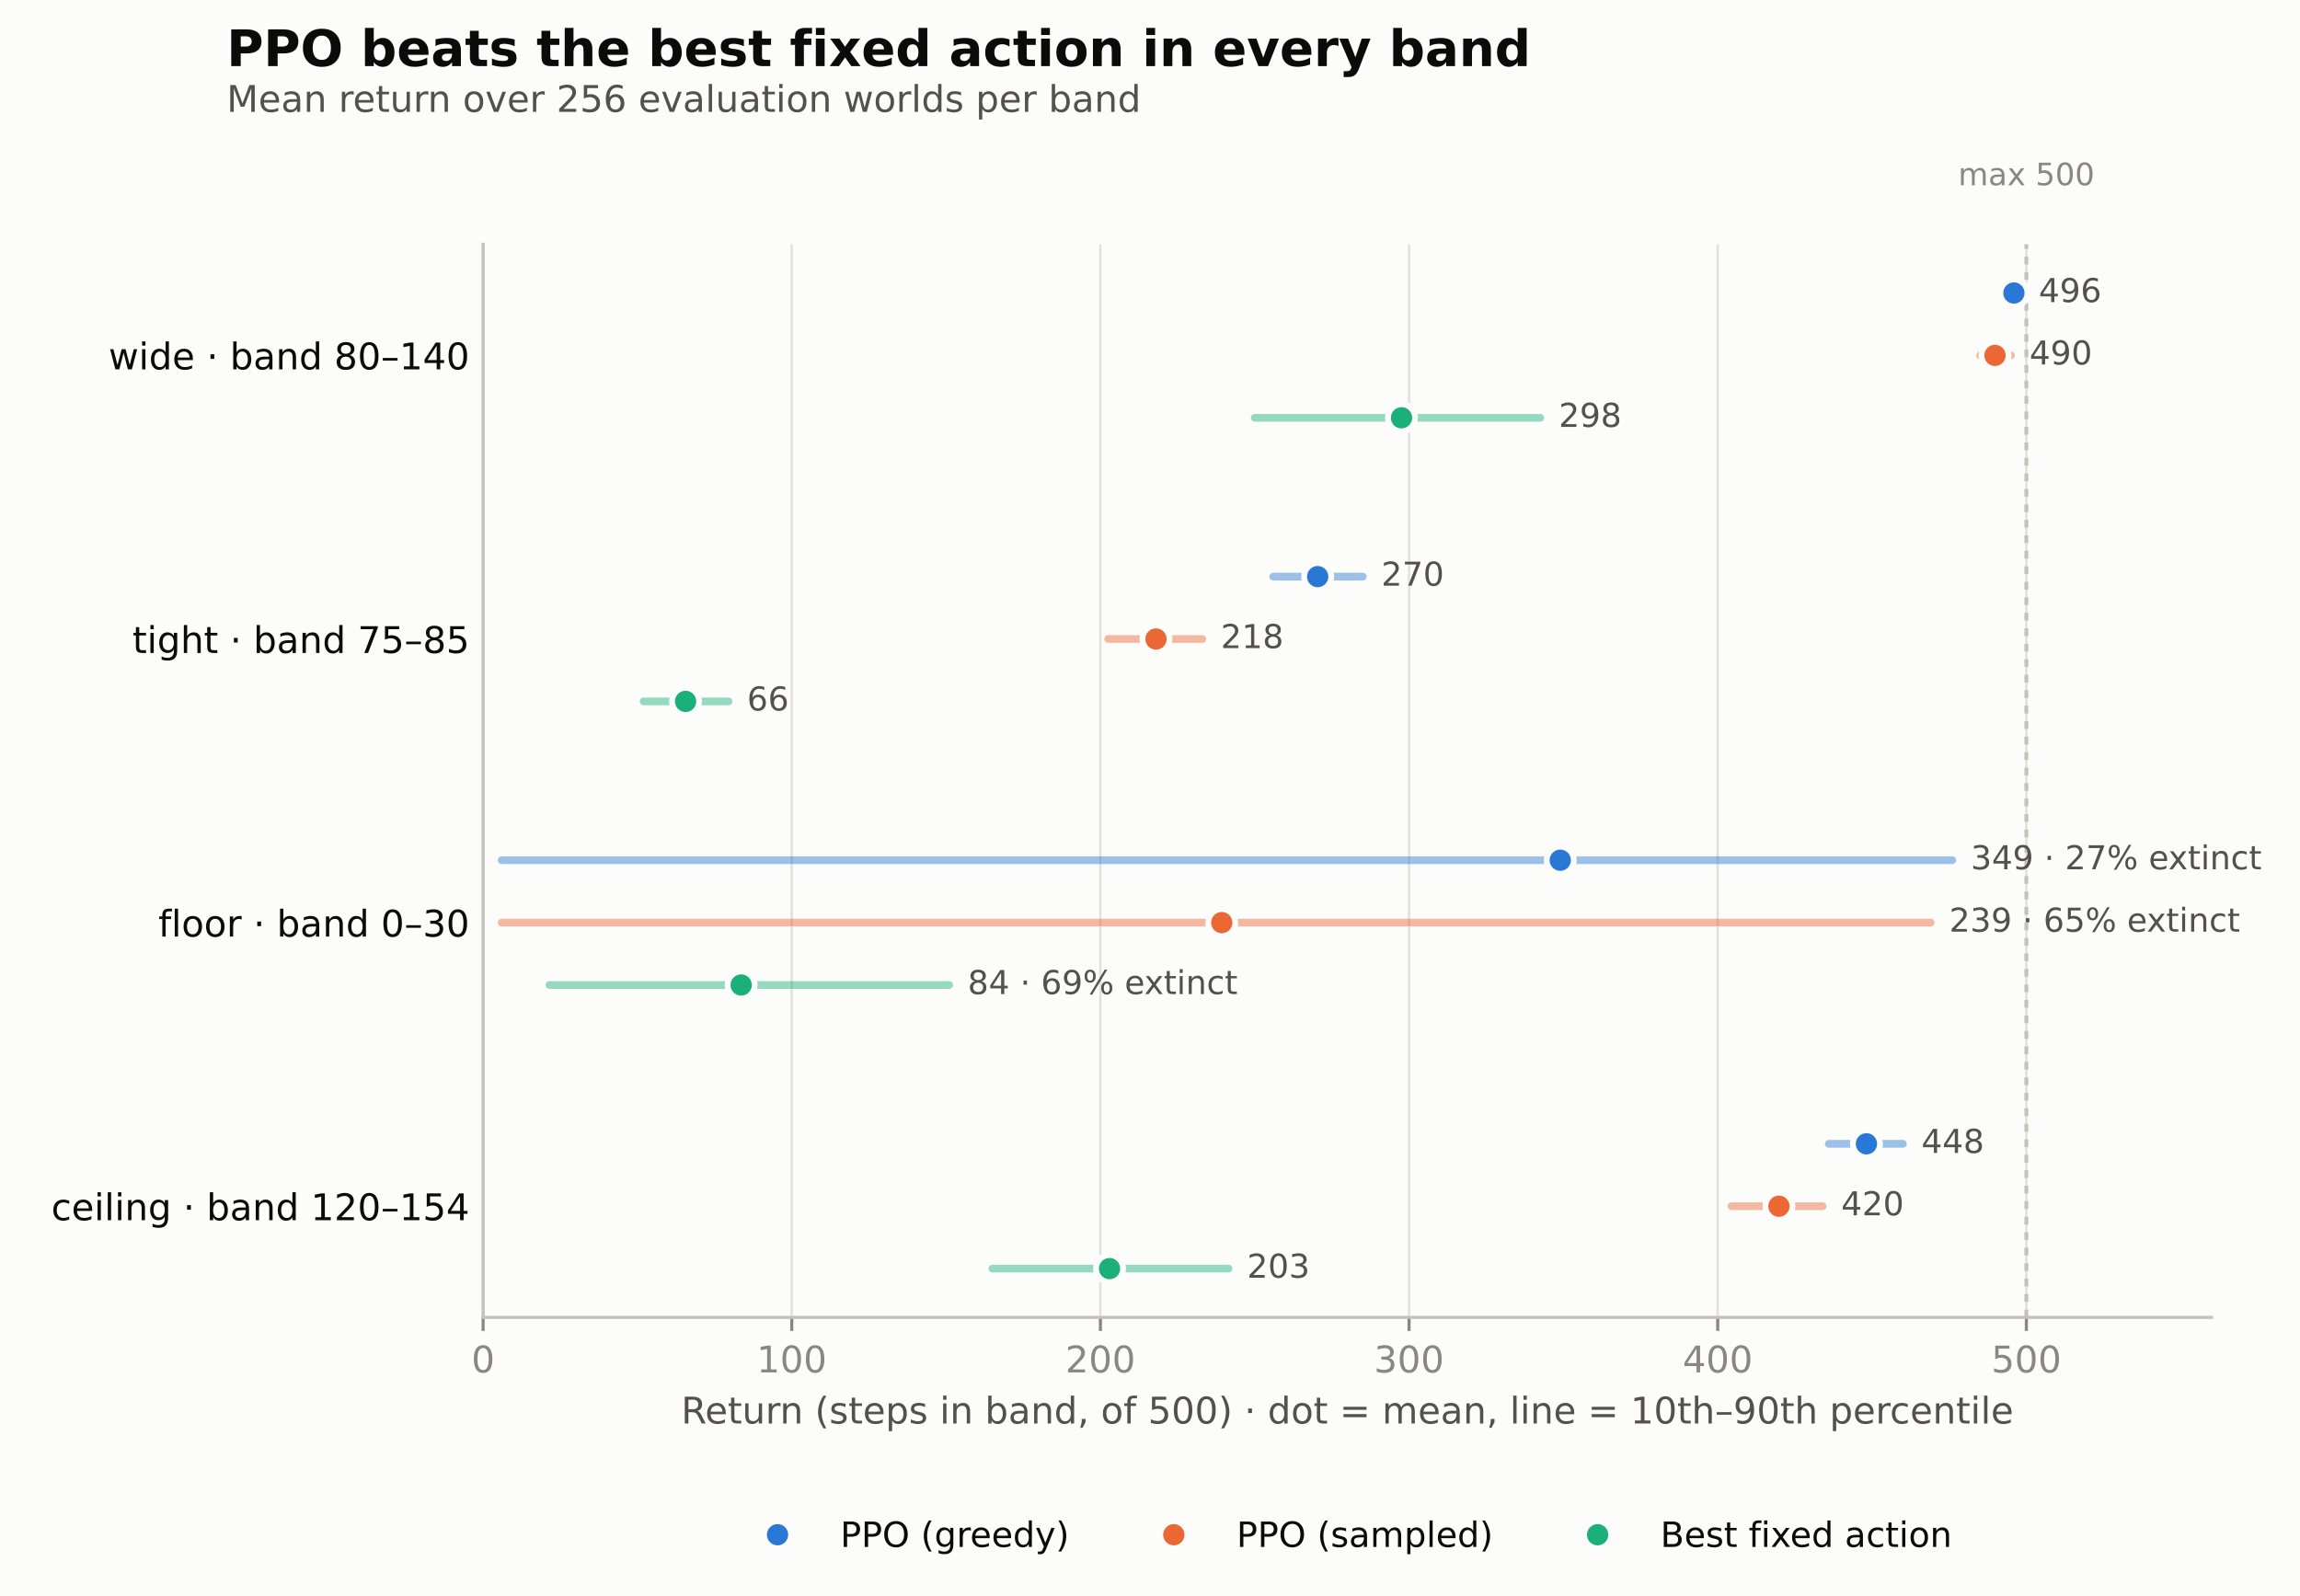
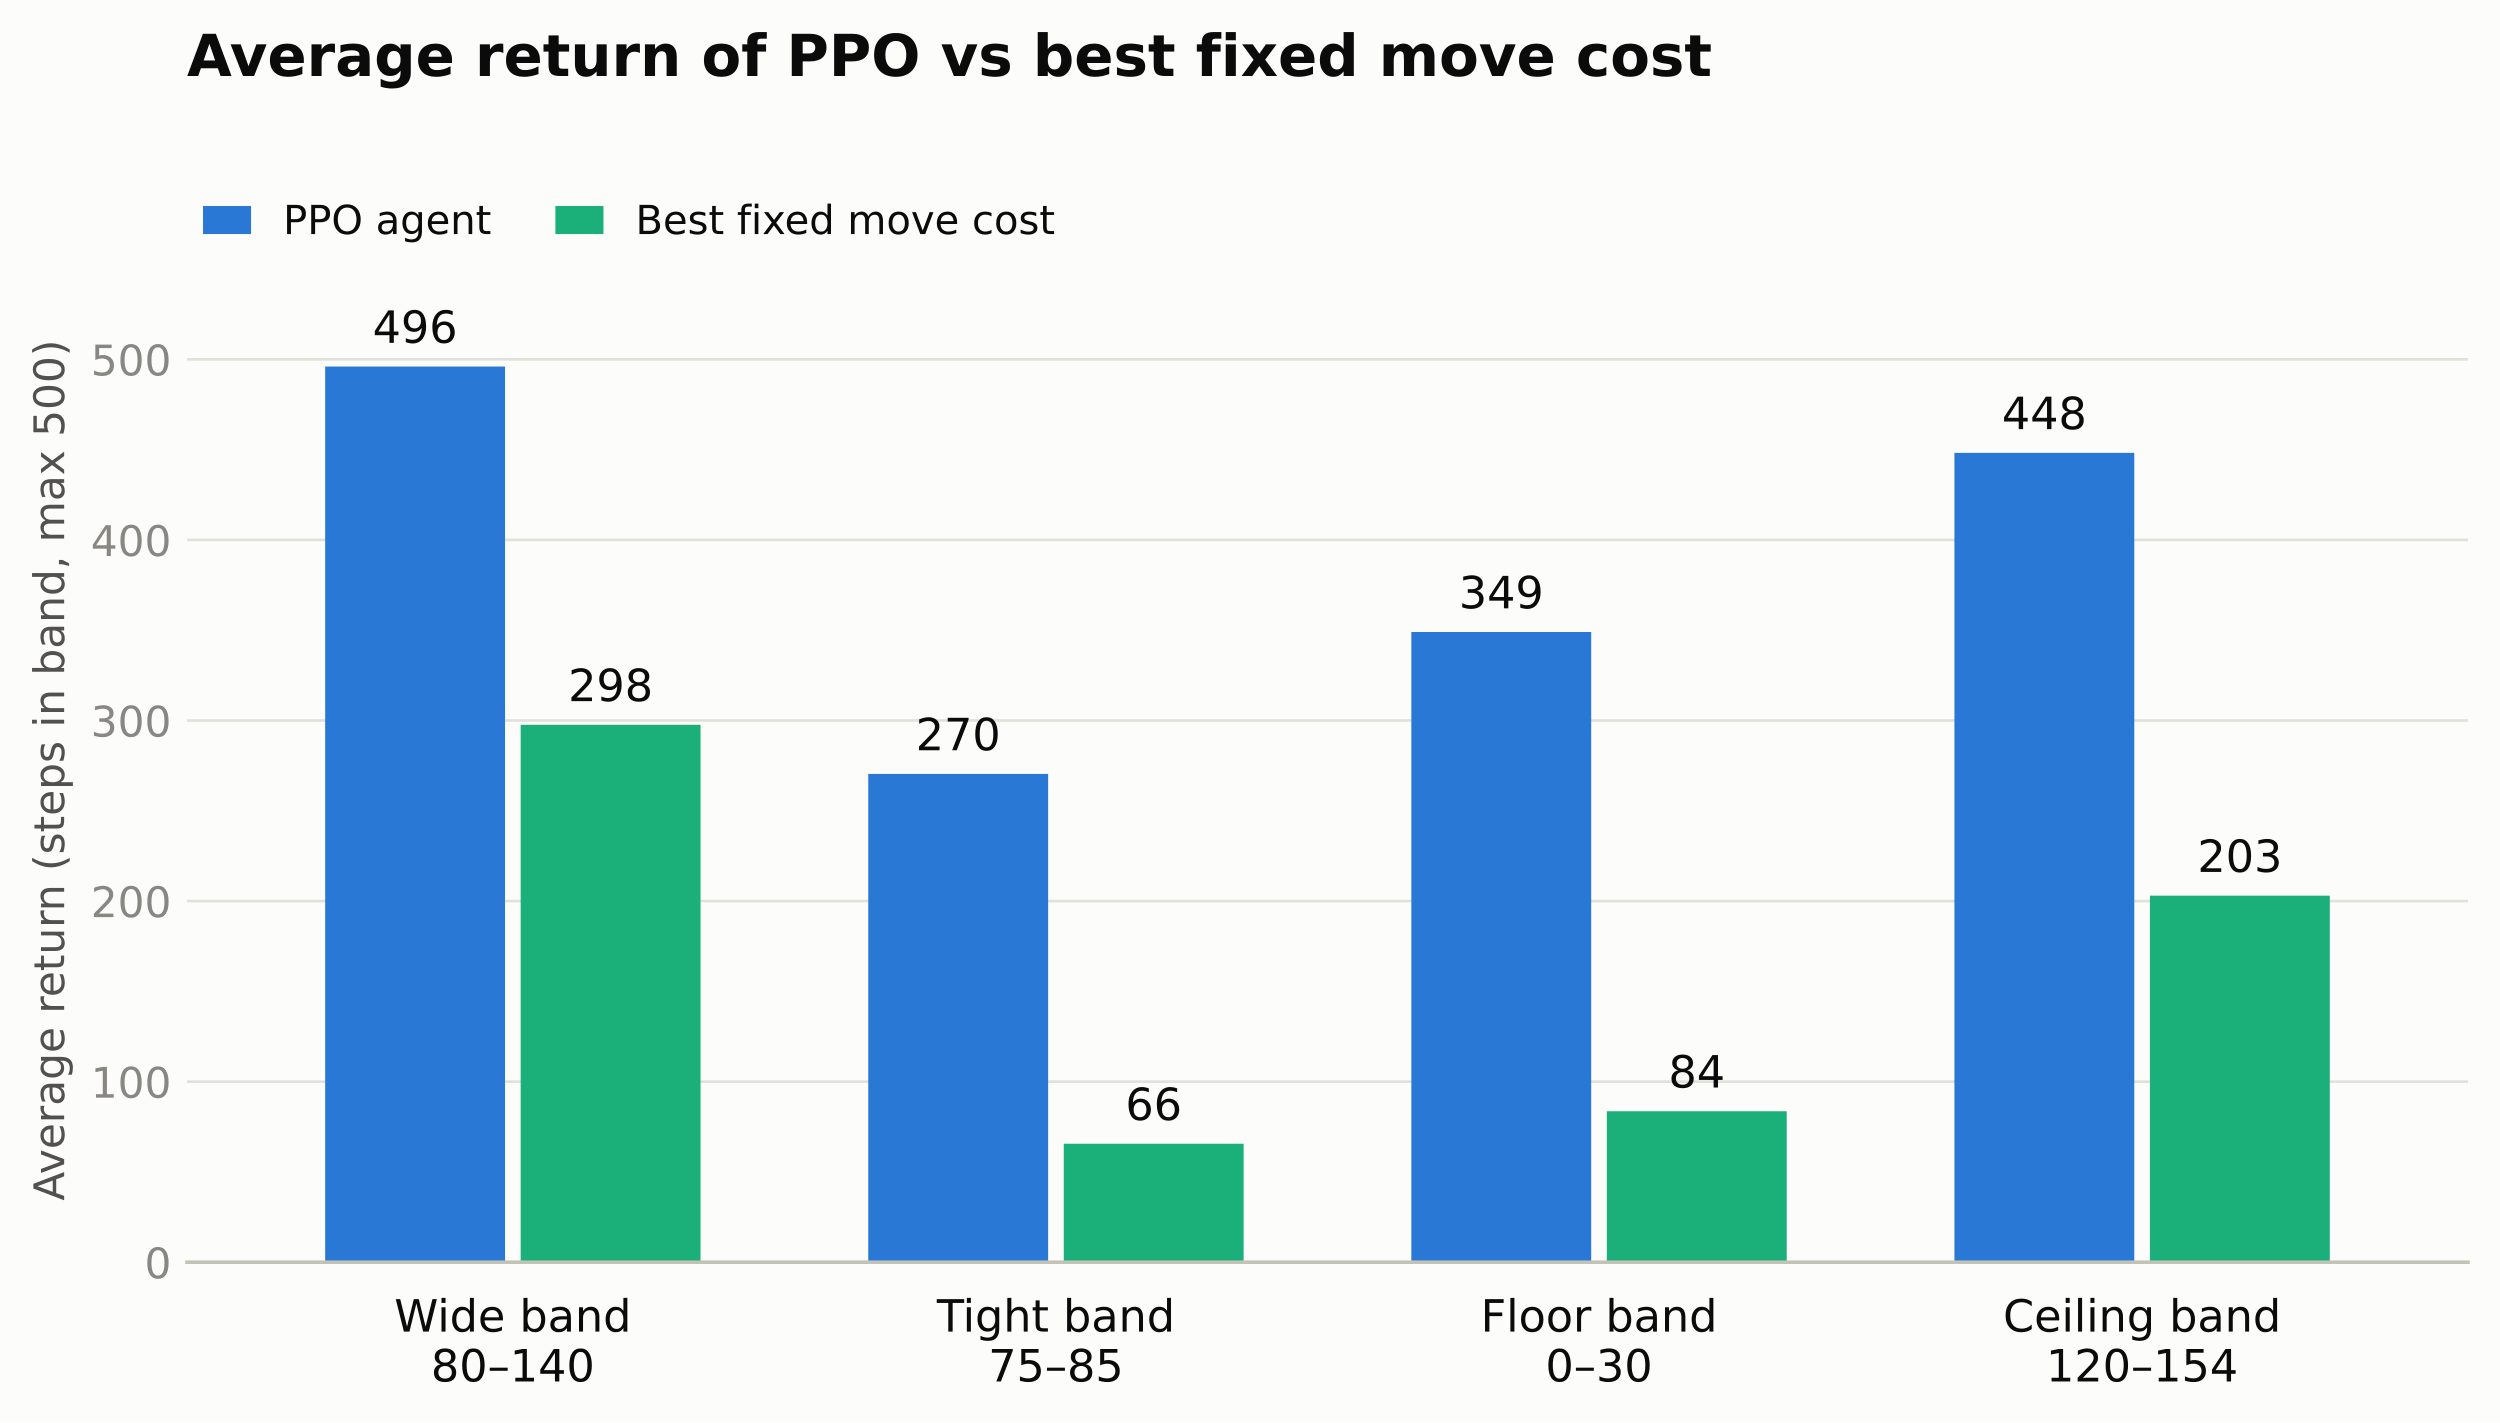
- <svg xmlns="http://www.w3.org/2000/svg" xmlns:xlink="http://www.w3.org/1999/xlink" width="594.02pt" height="412.245pt" viewBox="0 0 594.02 412.245" version="1.1">
+ <svg xmlns="http://www.w3.org/2000/svg" width="561.867pt" height="319.756pt" viewBox="0 0 561.867 319.756" version="1.1">
  <defs>
    <style type="text/css">*{stroke-linejoin: round; stroke-linecap: butt}</style>
  </defs>
  <g id="figure_1">
    <g id="patch_1">
-       <path d="M 0 412.245  L 594.02 412.245  L 594.02 0  L 0 0  z " style="fill: #fcfcfb" />
+       <path d="M 0 319.756  L 561.867 319.756  L 561.867 0  L 0 0  z " style="fill: #fcfcfb" />
    </g>
    <g id="axes_1">
      <g id="patch_2">
-         <path d="M 124.774 340.283  L 571.174 340.283  L 571.174 63.083  L 124.774 63.083  z " style="fill: #fcfcfb" />
+         <path d="M 42.027 283.68  L 554.667 283.68  L 554.667 62.496  L 42.027 62.496  z " style="fill: #fcfcfb" />
      </g>
      <g id="matplotlib.axis_1">
        <g id="xtick_1">
-           <g id="line2d_1">
-             <path d="M 124.774 340.283  L 124.774 63.083  " clip-path="url(#p91a4da0994)" style="fill: none; stroke: #e1e0d9; stroke-width: 0.6; stroke-linecap: round" />
-           </g>
-           <g id="line2d_2">
-             <defs>
-               <path id="mc6f0f644d9" d="M 0 0  L 0 3.5  " style="stroke: #898781; stroke-width: 0.8" />
-             </defs>
-             <g>
-               <use xlink:href="#mc6f0f644d9" x="124.774" y="340.283" style="fill: #898781; stroke: #898781; stroke-width: 0.8" />
-             </g>
-           </g>
+           <g id="line2d_1" />
          <g id="text_1">
-             <text style="font-size: 9.5px; font-family: 'DejaVu Sans', 'Bitstream Vera Sans', 'Computer Modern Sans Serif', 'Lucida Grande', 'Verdana', 'Geneva', 'Lucid', 'Arial', 'Helvetica', 'Avant Garde', sans-serif; text-anchor: middle; fill: #898781" x="124.774" y="354.502" transform="rotate(-0 124.7742 354.5016)">0</text>
+             <text style="font-size: 10px; font-family: 'DejaVu Sans', 'Bitstream Vera Sans', 'Computer Modern Sans Serif', 'Lucida Grande', 'Verdana', 'Geneva', 'Lucid', 'Arial', 'Helvetica', 'Avant Garde', sans-serif; fill: #0b0b0b" transform="translate(88.62022 299.2784)">Wide band</text>
+             <text style="font-size: 10px; font-family: 'DejaVu Sans', 'Bitstream Vera Sans', 'Computer Modern Sans Serif', 'Lucida Grande', 'Verdana', 'Geneva', 'Lucid', 'Arial', 'Helvetica', 'Avant Garde', sans-serif; fill: #0b0b0b" transform="translate(96.85538 310.4762)">80–140</text>
          </g>
        </g>
        <g id="xtick_2">
-           <g id="line2d_3">
-             <path d="M 204.489 340.283  L 204.489 63.083  " clip-path="url(#p91a4da0994)" style="fill: none; stroke: #e1e0d9; stroke-width: 0.6; stroke-linecap: round" />
-           </g>
-           <g id="line2d_4">
-             <g>
-               <use xlink:href="#mc6f0f644d9" x="204.489" y="340.283" style="fill: #898781; stroke: #898781; stroke-width: 0.8" />
-             </g>
-           </g>
+           <g id="line2d_2" />
          <g id="text_2">
-             <text style="font-size: 9.5px; font-family: 'DejaVu Sans', 'Bitstream Vera Sans', 'Computer Modern Sans Serif', 'Lucida Grande', 'Verdana', 'Geneva', 'Lucid', 'Arial', 'Helvetica', 'Avant Garde', sans-serif; text-anchor: middle; fill: #898781" x="204.489" y="354.502" transform="rotate(-0 204.4885 354.5016)">100</text>
+             <text style="font-size: 10px; font-family: 'DejaVu Sans', 'Bitstream Vera Sans', 'Computer Modern Sans Serif', 'Lucida Grande', 'Verdana', 'Geneva', 'Lucid', 'Arial', 'Helvetica', 'Avant Garde', sans-serif; fill: #0b0b0b" transform="translate(210.5586 299.2784)">Tight band</text>
+             <text style="font-size: 10px; font-family: 'DejaVu Sans', 'Bitstream Vera Sans', 'Computer Modern Sans Serif', 'Lucida Grande', 'Verdana', 'Geneva', 'Lucid', 'Arial', 'Helvetica', 'Avant Garde', sans-serif; fill: #0b0b0b" transform="translate(222.0938 310.4762)">75–85</text>
          </g>
        </g>
        <g id="xtick_3">
-           <g id="line2d_5">
-             <path d="M 284.203 340.283  L 284.203 63.083  " clip-path="url(#p91a4da0994)" style="fill: none; stroke: #e1e0d9; stroke-width: 0.6; stroke-linecap: round" />
-           </g>
-           <g id="line2d_6">
-             <g>
-               <use xlink:href="#mc6f0f644d9" x="284.203" y="340.283" style="fill: #898781; stroke: #898781; stroke-width: 0.8" />
-             </g>
-           </g>
+           <g id="line2d_3" />
          <g id="text_3">
-             <text style="font-size: 9.5px; font-family: 'DejaVu Sans', 'Bitstream Vera Sans', 'Computer Modern Sans Serif', 'Lucida Grande', 'Verdana', 'Geneva', 'Lucid', 'Arial', 'Helvetica', 'Avant Garde', sans-serif; text-anchor: middle; fill: #898781" x="284.203" y="354.502" transform="rotate(-0 284.2028 354.5016)">200</text>
+             <text style="font-size: 10px; font-family: 'DejaVu Sans', 'Bitstream Vera Sans', 'Computer Modern Sans Serif', 'Lucida Grande', 'Verdana', 'Geneva', 'Lucid', 'Arial', 'Helvetica', 'Avant Garde', sans-serif; fill: #0b0b0b" transform="translate(332.7665 299.2784)">Floor band</text>
+             <text style="font-size: 10px; font-family: 'DejaVu Sans', 'Bitstream Vera Sans', 'Computer Modern Sans Serif', 'Lucida Grande', 'Verdana', 'Geneva', 'Lucid', 'Arial', 'Helvetica', 'Avant Garde', sans-serif; fill: #0b0b0b" transform="translate(347.3322 310.4762)">0–30</text>
          </g>
        </g>
        <g id="xtick_4">
-           <g id="line2d_7">
-             <path d="M 363.917 340.283  L 363.917 63.083  " clip-path="url(#p91a4da0994)" style="fill: none; stroke: #e1e0d9; stroke-width: 0.6; stroke-linecap: round" />
+           <g id="line2d_4" />
+           <g id="text_4">
+             <text style="font-size: 10px; font-family: 'DejaVu Sans', 'Bitstream Vera Sans', 'Computer Modern Sans Serif', 'Lucida Grande', 'Verdana', 'Geneva', 'Lucid', 'Arial', 'Helvetica', 'Avant Garde', sans-serif; fill: #0b0b0b" transform="translate(450.1846 299.2784)">Ceiling band</text>
+             <text style="font-size: 10px; font-family: 'DejaVu Sans', 'Bitstream Vera Sans', 'Computer Modern Sans Serif', 'Lucida Grande', 'Verdana', 'Geneva', 'Lucid', 'Arial', 'Helvetica', 'Avant Garde', sans-serif; fill: #0b0b0b" transform="translate(459.8456 310.4762)">120–154</text>
          </g>
-           <g id="line2d_8">
-             <g>
-               <use xlink:href="#mc6f0f644d9" x="363.917" y="340.283" style="fill: #898781; stroke: #898781; stroke-width: 0.8" />
-             </g>
-           </g>
-           <g id="text_4">
-             <text style="font-size: 9.5px; font-family: 'DejaVu Sans', 'Bitstream Vera Sans', 'Computer Modern Sans Serif', 'Lucida Grande', 'Verdana', 'Geneva', 'Lucid', 'Arial', 'Helvetica', 'Avant Garde', sans-serif; text-anchor: middle; fill: #898781" x="363.917" y="354.502" transform="rotate(-0 363.9171 354.5016)">300</text>
-           </g>
-         </g>
-         <g id="xtick_5">
-           <g id="line2d_9">
-             <path d="M 443.631 340.283  L 443.631 63.083  " clip-path="url(#p91a4da0994)" style="fill: none; stroke: #e1e0d9; stroke-width: 0.6; stroke-linecap: round" />
-           </g>
-           <g id="line2d_10">
-             <g>
-               <use xlink:href="#mc6f0f644d9" x="443.631" y="340.283" style="fill: #898781; stroke: #898781; stroke-width: 0.8" />
-             </g>
-           </g>
-           <g id="text_5">
-             <text style="font-size: 9.5px; font-family: 'DejaVu Sans', 'Bitstream Vera Sans', 'Computer Modern Sans Serif', 'Lucida Grande', 'Verdana', 'Geneva', 'Lucid', 'Arial', 'Helvetica', 'Avant Garde', sans-serif; text-anchor: middle; fill: #898781" x="443.631" y="354.502" transform="rotate(-0 443.6314 354.5016)">400</text>
-           </g>
-         </g>
-         <g id="xtick_6">
-           <g id="line2d_11">
-             <path d="M 523.346 340.283  L 523.346 63.083  " clip-path="url(#p91a4da0994)" style="fill: none; stroke: #e1e0d9; stroke-width: 0.6; stroke-linecap: round" />
-           </g>
-           <g id="line2d_12">
-             <g>
-               <use xlink:href="#mc6f0f644d9" x="523.346" y="340.283" style="fill: #898781; stroke: #898781; stroke-width: 0.8" />
-             </g>
-           </g>
-           <g id="text_6">
-             <text style="font-size: 9.5px; font-family: 'DejaVu Sans', 'Bitstream Vera Sans', 'Computer Modern Sans Serif', 'Lucida Grande', 'Verdana', 'Geneva', 'Lucid', 'Arial', 'Helvetica', 'Avant Garde', sans-serif; text-anchor: middle; fill: #898781" x="523.346" y="354.502" transform="rotate(-0 523.3456 354.5016)">500</text>
-           </g>
-         </g>
-         <g id="text_7">
-           <text style="font-size: 9.5px; font-family: 'DejaVu Sans', 'Bitstream Vera Sans', 'Computer Modern Sans Serif', 'Lucida Grande', 'Verdana', 'Geneva', 'Lucid', 'Arial', 'Helvetica', 'Avant Garde', sans-serif; text-anchor: middle; fill: #52514e" x="347.974" y="367.696" transform="rotate(-0 347.9742 367.6959)">Return (steps in band, of 500)  ·  dot = mean, line = 10th–90th percentile</text>
        </g>
      </g>
      <g id="matplotlib.axis_2">
        <g id="ytick_1">
-           <g id="line2d_13" />
-           <g id="text_8">
-             <text style="font-size: 9.5px; font-family: 'DejaVu Sans', 'Bitstream Vera Sans', 'Computer Modern Sans Serif', 'Lucida Grande', 'Verdana', 'Geneva', 'Lucid', 'Arial', 'Helvetica', 'Avant Garde', sans-serif; text-anchor: end; fill: #0b0b0b" x="121.274" y="95.409" transform="rotate(-0 121.2742 95.40866)">wide  ·  band 80–140</text>
+           <g id="line2d_5">
+             <path d="M 42.027 283.68  L 554.667 283.68  " clip-path="url(#p0700ed128c)" style="fill: none; stroke: #e1e0d9; stroke-width: 0.6; stroke-linecap: round" />
+           </g>
+           <g id="line2d_6" />
+           <g id="text_5">
+             <text style="font-size: 9.5px; font-family: 'DejaVu Sans', 'Bitstream Vera Sans', 'Computer Modern Sans Serif', 'Lucida Grande', 'Verdana', 'Geneva', 'Lucid', 'Arial', 'Helvetica', 'Avant Garde', sans-serif; text-anchor: end; fill: #898781" x="38.527" y="287.289" transform="rotate(-0 38.52734 287.2893)">0</text>
          </g>
        </g>
        <g id="ytick_2">
-           <g id="line2d_14" />
-           <g id="text_9">
-             <text style="font-size: 9.5px; font-family: 'DejaVu Sans', 'Bitstream Vera Sans', 'Computer Modern Sans Serif', 'Lucida Grande', 'Verdana', 'Geneva', 'Lucid', 'Arial', 'Helvetica', 'Avant Garde', sans-serif; text-anchor: end; fill: #0b0b0b" x="121.274" y="168.664" transform="rotate(-0 121.2742 168.6645)">tight  ·  band 75–85</text>
+           <g id="line2d_7">
+             <path d="M 42.027 243.096  L 554.667 243.096  " clip-path="url(#p0700ed128c)" style="fill: none; stroke: #e1e0d9; stroke-width: 0.6; stroke-linecap: round" />
+           </g>
+           <g id="line2d_8" />
+           <g id="text_6">
+             <text style="font-size: 9.5px; font-family: 'DejaVu Sans', 'Bitstream Vera Sans', 'Computer Modern Sans Serif', 'Lucida Grande', 'Verdana', 'Geneva', 'Lucid', 'Arial', 'Helvetica', 'Avant Garde', sans-serif; text-anchor: end; fill: #898781" x="38.527" y="246.705" transform="rotate(-0 38.52734 246.705)">100</text>
          </g>
        </g>
        <g id="ytick_3">
-           <g id="line2d_15" />
-           <g id="text_10">
-             <text style="font-size: 9.5px; font-family: 'DejaVu Sans', 'Bitstream Vera Sans', 'Computer Modern Sans Serif', 'Lucida Grande', 'Verdana', 'Geneva', 'Lucid', 'Arial', 'Helvetica', 'Avant Garde', sans-serif; text-anchor: end; fill: #0b0b0b" x="121.274" y="241.92" transform="rotate(-0 121.2742 241.9203)">floor  ·  band 0–30</text>
+           <g id="line2d_9">
+             <path d="M 42.027 202.512  L 554.667 202.512  " clip-path="url(#p0700ed128c)" style="fill: none; stroke: #e1e0d9; stroke-width: 0.6; stroke-linecap: round" />
+           </g>
+           <g id="line2d_10" />
+           <g id="text_7">
+             <text style="font-size: 9.5px; font-family: 'DejaVu Sans', 'Bitstream Vera Sans', 'Computer Modern Sans Serif', 'Lucida Grande', 'Verdana', 'Geneva', 'Lucid', 'Arial', 'Helvetica', 'Avant Garde', sans-serif; text-anchor: end; fill: #898781" x="38.527" y="206.121" transform="rotate(-0 38.52734 206.1208)">200</text>
          </g>
        </g>
        <g id="ytick_4">
-           <g id="line2d_16" />
-           <g id="text_11">
-             <text style="font-size: 9.5px; font-family: 'DejaVu Sans', 'Bitstream Vera Sans', 'Computer Modern Sans Serif', 'Lucida Grande', 'Verdana', 'Geneva', 'Lucid', 'Arial', 'Helvetica', 'Avant Garde', sans-serif; text-anchor: end; fill: #0b0b0b" x="121.274" y="315.176" transform="rotate(-0 121.2742 315.1761)">ceiling  ·  band 120–154</text>
+           <g id="line2d_11">
+             <path d="M 42.027 161.927  L 554.667 161.927  " clip-path="url(#p0700ed128c)" style="fill: none; stroke: #e1e0d9; stroke-width: 0.6; stroke-linecap: round" />
+           </g>
+           <g id="line2d_12" />
+           <g id="text_8">
+             <text style="font-size: 9.5px; font-family: 'DejaVu Sans', 'Bitstream Vera Sans', 'Computer Modern Sans Serif', 'Lucida Grande', 'Verdana', 'Geneva', 'Lucid', 'Arial', 'Helvetica', 'Avant Garde', sans-serif; text-anchor: end; fill: #898781" x="38.527" y="165.537" transform="rotate(-0 38.52734 165.5366)">300</text>
          </g>
        </g>
-       </g>
-       <g id="line2d_17">
-         <path d="M 518.563 75.683  L 521.751 75.683  " clip-path="url(#p91a4da0994)" style="fill: none; stroke: #2a78d6; stroke-opacity: 0.45; stroke-width: 2; stroke-linecap: round" />
-       </g>
-       <g id="line2d_18">
-         <path d="M 511.389 91.799  L 519.36 91.799  " clip-path="url(#p91a4da0994)" style="fill: none; stroke: #eb6834; stroke-opacity: 0.45; stroke-width: 2; stroke-linecap: round" />
-       </g>
-       <g id="line2d_19">
-         <path d="M 324.06 107.916  L 397.796 107.916  " clip-path="url(#p91a4da0994)" style="fill: none; stroke: #1baf7a; stroke-opacity: 0.45; stroke-width: 2; stroke-linecap: round" />
-       </g>
-       <g id="line2d_20">
-         <path d="M 328.843 148.939  L 351.96 148.939  " clip-path="url(#p91a4da0994)" style="fill: none; stroke: #2a78d6; stroke-opacity: 0.45; stroke-width: 2; stroke-linecap: round" />
-       </g>
-       <g id="line2d_21">
-         <path d="M 286.196 165.055  L 310.509 165.055  " clip-path="url(#p91a4da0994)" style="fill: none; stroke: #eb6834; stroke-opacity: 0.45; stroke-width: 2; stroke-linecap: round" />
-       </g>
-       <g id="line2d_22">
-         <path d="M 166.226 181.171  L 188.147 181.171  " clip-path="url(#p91a4da0994)" style="fill: none; stroke: #1baf7a; stroke-opacity: 0.45; stroke-width: 2; stroke-linecap: round" />
-       </g>
-       <g id="line2d_23">
-         <path d="M 129.557 222.195  L 504.214 222.195  " clip-path="url(#p91a4da0994)" style="fill: none; stroke: #2a78d6; stroke-opacity: 0.45; stroke-width: 2; stroke-linecap: round" />
-       </g>
-       <g id="line2d_24">
-         <path d="M 129.557 238.311  L 498.634 238.311  " clip-path="url(#p91a4da0994)" style="fill: none; stroke: #eb6834; stroke-opacity: 0.45; stroke-width: 2; stroke-linecap: round" />
-       </g>
-       <g id="line2d_25">
-         <path d="M 141.913 254.427  L 245.143 254.427  " clip-path="url(#p91a4da0994)" style="fill: none; stroke: #1baf7a; stroke-opacity: 0.45; stroke-width: 2; stroke-linecap: round" />
-       </g>
-       <g id="line2d_26">
-         <path d="M 472.329 295.451  L 491.46 295.451  " clip-path="url(#p91a4da0994)" style="fill: none; stroke: #2a78d6; stroke-opacity: 0.45; stroke-width: 2; stroke-linecap: round" />
-       </g>
-       <g id="line2d_27">
-         <path d="M 447.219 311.567  L 470.734 311.567  " clip-path="url(#p91a4da0994)" style="fill: none; stroke: #eb6834; stroke-opacity: 0.45; stroke-width: 2; stroke-linecap: round" />
-       </g>
-       <g id="line2d_28">
-         <path d="M 256.303 327.683  L 317.284 327.683  " clip-path="url(#p91a4da0994)" style="fill: none; stroke: #1baf7a; stroke-opacity: 0.45; stroke-width: 2; stroke-linecap: round" />
-       </g>
-       <g id="line2d_29">
-         <path d="M 523.346 340.283  L 523.346 63.083  " clip-path="url(#p91a4da0994)" style="fill: none; stroke-dasharray: 2,2; stroke-dashoffset: 0; stroke: #c3c2b7" />
+         <g id="ytick_5">
+           <g id="line2d_13">
+             <path d="M 42.027 121.343  L 554.667 121.343  " clip-path="url(#p0700ed128c)" style="fill: none; stroke: #e1e0d9; stroke-width: 0.6; stroke-linecap: round" />
+           </g>
+           <g id="line2d_14" />
+           <g id="text_9">
+             <text style="font-size: 9.5px; font-family: 'DejaVu Sans', 'Bitstream Vera Sans', 'Computer Modern Sans Serif', 'Lucida Grande', 'Verdana', 'Geneva', 'Lucid', 'Arial', 'Helvetica', 'Avant Garde', sans-serif; text-anchor: end; fill: #898781" x="38.527" y="124.952" transform="rotate(-0 38.52734 124.9524)">400</text>
+           </g>
+         </g>
+         <g id="ytick_6">
+           <g id="line2d_15">
+             <path d="M 42.027 80.759  L 554.667 80.759  " clip-path="url(#p0700ed128c)" style="fill: none; stroke: #e1e0d9; stroke-width: 0.6; stroke-linecap: round" />
+           </g>
+           <g id="line2d_16" />
+           <g id="text_10">
+             <text style="font-size: 9.5px; font-family: 'DejaVu Sans', 'Bitstream Vera Sans', 'Computer Modern Sans Serif', 'Lucida Grande', 'Verdana', 'Geneva', 'Lucid', 'Arial', 'Helvetica', 'Avant Garde', sans-serif; text-anchor: end; fill: #898781" x="38.527" y="84.368" transform="rotate(-0 38.52734 84.36816)">500</text>
+           </g>
+         </g>
+         <g id="text_11">
+           <text style="font-size: 9.5px; font-family: 'DejaVu Sans', 'Bitstream Vera Sans', 'Computer Modern Sans Serif', 'Lucida Grande', 'Verdana', 'Geneva', 'Lucid', 'Arial', 'Helvetica', 'Avant Garde', sans-serif; text-anchor: middle; fill: #52514e" x="14.419" y="173.088" transform="rotate(-90 14.41852 173.088)">Average return (steps in band, max 500)</text>
+         </g>
      </g>
      <g id="patch_3">
-         <path d="M 124.774 340.283  L 124.774 63.083  " style="fill: none; stroke: #c3c2b7; stroke-width: 0.8; stroke-linejoin: miter; stroke-linecap: square" />
+         <path d="M 73.079 283.68  L 113.504 283.68  L 113.504 82.382  L 73.079 82.382  z " clip-path="url(#p0700ed128c)" style="fill: #2a78d6" />
      </g>
      <g id="patch_4">
-         <path d="M 124.774 340.283  L 571.174 340.283  " style="fill: none; stroke: #c3c2b7; stroke-width: 0.8; stroke-linejoin: miter; stroke-linecap: square" />
+         <path d="M 195.136 283.68  L 235.561 283.68  L 235.561 173.94  L 195.136 173.94  z " clip-path="url(#p0700ed128c)" style="fill: #2a78d6" />
      </g>
-       <g id="line2d_30">
-         <defs>
-           <path id="m085c53e949" d="M 0 3.5  C 0.928 3.5 1.819 3.131 2.475 2.475  C 3.131 1.819 3.5 0.928 3.5 0  C 3.5 -0.928 3.131 -1.819 2.475 -2.475  C 1.819 -3.131 0.928 -3.5 0 -3.5  C -0.928 -3.5 -1.819 -3.131 -2.475 -2.475  C -3.131 -1.819 -3.5 -0.928 -3.5 0  C -3.5 0.928 -3.131 1.819 -2.475 2.475  C -1.819 3.131 -0.928 3.5 0 3.5  z " style="stroke: #fcfcfb; stroke-width: 1.5" />
-         </defs>
-         <g clip-path="url(#p91a4da0994)">
-           <use xlink:href="#m085c53e949" x="520.129" y="75.683" style="fill: #2a78d6; stroke: #fcfcfb; stroke-width: 1.5" />
-         </g>
+       <g id="patch_5">
+         <path d="M 317.193 283.68  L 357.618 283.68  L 357.618 142.041  L 317.193 142.041  z " clip-path="url(#p0700ed128c)" style="fill: #2a78d6" />
+       </g>
+       <g id="patch_6">
+         <path d="M 439.25 283.68  L 479.675 283.68  L 479.675 101.782  L 439.25 101.782  z " clip-path="url(#p0700ed128c)" style="fill: #2a78d6" />
+       </g>
+       <g id="patch_7">
+         <path d="M 117.019 283.68  L 157.445 283.68  L 157.445 162.901  L 117.019 162.901  z " clip-path="url(#p0700ed128c)" style="fill: #1baf7a" />
+       </g>
+       <g id="patch_8">
+         <path d="M 239.076 283.68  L 279.502 283.68  L 279.502 257.057  L 239.076 257.057  z " clip-path="url(#p0700ed128c)" style="fill: #1baf7a" />
+       </g>
+       <g id="patch_9">
+         <path d="M 361.134 283.68  L 401.559 283.68  L 401.559 249.752  L 361.134 249.752  z " clip-path="url(#p0700ed128c)" style="fill: #1baf7a" />
+       </g>
+       <g id="patch_10">
+         <path d="M 483.191 283.68  L 523.616 283.68  L 523.616 201.294  L 483.191 201.294  z " clip-path="url(#p0700ed128c)" style="fill: #1baf7a" />
+       </g>
+       <g id="patch_11">
+         <path d="M 42.027 283.68  L 554.667 283.68  " style="fill: none; stroke: #c3c2b7; stroke-width: 0.8; stroke-linejoin: miter; stroke-linecap: square" />
      </g>
      <g id="text_12">
-         <text style="font-size: 8.5px; font-family: 'DejaVu Sans', 'Bitstream Vera Sans', 'Computer Modern Sans Serif', 'Lucida Grande', 'Verdana', 'Geneva', 'Lucid', 'Arial', 'Helvetica', 'Avant Garde', sans-serif; text-anchor: start; fill: #52514e" x="526.534" y="78.029" transform="rotate(-0 526.5342 78.02859)">496</text>
-       </g>
-       <g id="line2d_31">
-         <defs>
-           <path id="mf293979909" d="M 0 3.5  C 0.928 3.5 1.819 3.131 2.475 2.475  C 3.131 1.819 3.5 0.928 3.5 0  C 3.5 -0.928 3.131 -1.819 2.475 -2.475  C 1.819 -3.131 0.928 -3.5 0 -3.5  C -0.928 -3.5 -1.819 -3.131 -2.475 -2.475  C -3.131 -1.819 -3.5 -0.928 -3.5 0  C -3.5 0.928 -3.131 1.819 -2.475 2.475  C -1.819 3.131 -0.928 3.5 0 3.5  z " style="stroke: #fcfcfb; stroke-width: 1.5" />
-         </defs>
-         <g clip-path="url(#p91a4da0994)">
-           <use xlink:href="#mf293979909" x="515.247" y="91.799" style="fill: #eb6834; stroke: #fcfcfb; stroke-width: 1.5" />
-         </g>
+         <text style="font-size: 10px; font-family: 'DejaVu Sans', 'Bitstream Vera Sans', 'Computer Modern Sans Serif', 'Lucida Grande', 'Verdana', 'Geneva', 'Lucid', 'Arial', 'Helvetica', 'Avant Garde', sans-serif; text-anchor: middle; fill: #0b0b0b" x="93.291" y="77.056" transform="rotate(-0 93.29134 77.05584)">496</text>
      </g>
      <g id="text_13">
-         <text style="font-size: 8.5px; font-family: 'DejaVu Sans', 'Bitstream Vera Sans', 'Computer Modern Sans Serif', 'Lucida Grande', 'Verdana', 'Geneva', 'Lucid', 'Arial', 'Helvetica', 'Avant Garde', sans-serif; text-anchor: start; fill: #52514e" x="524.143" y="94.145" transform="rotate(-0 524.1428 94.14487)">490</text>
-       </g>
-       <g id="line2d_32">
-         <defs>
-           <path id="m2d1edd4817" d="M 0 3.5  C 0.928 3.5 1.819 3.131 2.475 2.475  C 3.131 1.819 3.5 0.928 3.5 0  C 3.5 -0.928 3.131 -1.819 2.475 -2.475  C 1.819 -3.131 0.928 -3.5 0 -3.5  C -0.928 -3.5 -1.819 -3.131 -2.475 -2.475  C -3.131 -1.819 -3.5 -0.928 -3.5 0  C -3.5 0.928 -3.131 1.819 -2.475 2.475  C -1.819 3.131 -0.928 3.5 0 3.5  z " style="stroke: #fcfcfb; stroke-width: 1.5" />
-         </defs>
-         <g clip-path="url(#p91a4da0994)">
-           <use xlink:href="#m2d1edd4817" x="361.968" y="107.916" style="fill: #1baf7a; stroke: #fcfcfb; stroke-width: 1.5" />
-         </g>
+         <text style="font-size: 10px; font-family: 'DejaVu Sans', 'Bitstream Vera Sans', 'Computer Modern Sans Serif', 'Lucida Grande', 'Verdana', 'Geneva', 'Lucid', 'Arial', 'Helvetica', 'Avant Garde', sans-serif; text-anchor: middle; fill: #0b0b0b" x="215.348" y="168.614" transform="rotate(-0 215.3485 168.6138)">270</text>
      </g>
      <g id="text_14">
-         <text style="font-size: 8.5px; font-family: 'DejaVu Sans', 'Bitstream Vera Sans', 'Computer Modern Sans Serif', 'Lucida Grande', 'Verdana', 'Geneva', 'Lucid', 'Arial', 'Helvetica', 'Avant Garde', sans-serif; text-anchor: start; fill: #52514e" x="402.579" y="110.261" transform="rotate(-0 402.5785 110.2612)">298</text>
-       </g>
-       <g id="line2d_33">
-         <g clip-path="url(#p91a4da0994)">
-           <use xlink:href="#m085c53e949" x="340.314" y="148.939" style="fill: #2a78d6; stroke: #fcfcfb; stroke-width: 1.5" />
-         </g>
+         <text style="font-size: 10px; font-family: 'DejaVu Sans', 'Bitstream Vera Sans', 'Computer Modern Sans Serif', 'Lucida Grande', 'Verdana', 'Geneva', 'Lucid', 'Arial', 'Helvetica', 'Avant Garde', sans-serif; text-anchor: middle; fill: #0b0b0b" x="337.406" y="136.715" transform="rotate(-0 337.4056 136.7146)">349</text>
      </g>
      <g id="text_15">
-         <text style="font-size: 8.5px; font-family: 'DejaVu Sans', 'Bitstream Vera Sans', 'Computer Modern Sans Serif', 'Lucida Grande', 'Verdana', 'Geneva', 'Lucid', 'Arial', 'Helvetica', 'Avant Garde', sans-serif; text-anchor: start; fill: #52514e" x="356.743" y="151.284" transform="rotate(-0 356.7428 151.2844)">270</text>
-       </g>
-       <g id="line2d_34">
-         <g clip-path="url(#p91a4da0994)">
-           <use xlink:href="#mf293979909" x="298.558" y="165.055" style="fill: #eb6834; stroke: #fcfcfb; stroke-width: 1.5" />
-         </g>
+         <text style="font-size: 10px; font-family: 'DejaVu Sans', 'Bitstream Vera Sans', 'Computer Modern Sans Serif', 'Lucida Grande', 'Verdana', 'Geneva', 'Lucid', 'Arial', 'Helvetica', 'Avant Garde', sans-serif; text-anchor: middle; fill: #0b0b0b" x="459.463" y="96.455" transform="rotate(-0 459.4628 96.4551)">448</text>
      </g>
      <g id="text_16">
-         <text style="font-size: 8.5px; font-family: 'DejaVu Sans', 'Bitstream Vera Sans', 'Computer Modern Sans Serif', 'Lucida Grande', 'Verdana', 'Geneva', 'Lucid', 'Arial', 'Helvetica', 'Avant Garde', sans-serif; text-anchor: start; fill: #52514e" x="315.291" y="167.401" transform="rotate(-0 315.2914 167.4007)">218</text>
-       </g>
-       <g id="line2d_35">
-         <g clip-path="url(#p91a4da0994)">
-           <use xlink:href="#m2d1edd4817" x="177.065" y="181.171" style="fill: #1baf7a; stroke: #fcfcfb; stroke-width: 1.5" />
-         </g>
+         <text style="font-size: 10px; font-family: 'DejaVu Sans', 'Bitstream Vera Sans', 'Computer Modern Sans Serif', 'Lucida Grande', 'Verdana', 'Geneva', 'Lucid', 'Arial', 'Helvetica', 'Avant Garde', sans-serif; text-anchor: middle; fill: #0b0b0b" x="137.232" y="157.575" transform="rotate(-0 137.2319 157.5749)">298</text>
      </g>
      <g id="text_17">
-         <text style="font-size: 8.5px; font-family: 'DejaVu Sans', 'Bitstream Vera Sans', 'Computer Modern Sans Serif', 'Lucida Grande', 'Verdana', 'Geneva', 'Lucid', 'Arial', 'Helvetica', 'Avant Garde', sans-serif; text-anchor: start; fill: #52514e" x="192.93" y="183.517" transform="rotate(-0 192.9299 183.517)">66</text>
-       </g>
-       <g id="line2d_36">
-         <g clip-path="url(#p91a4da0994)">
-           <use xlink:href="#m085c53e949" x="402.968" y="222.195" style="fill: #2a78d6; stroke: #fcfcfb; stroke-width: 1.5" />
-         </g>
+         <text style="font-size: 10px; font-family: 'DejaVu Sans', 'Bitstream Vera Sans', 'Computer Modern Sans Serif', 'Lucida Grande', 'Verdana', 'Geneva', 'Lucid', 'Arial', 'Helvetica', 'Avant Garde', sans-serif; text-anchor: middle; fill: #0b0b0b" x="259.289" y="251.73" transform="rotate(-0 259.2891 251.7303)">66</text>
      </g>
      <g id="text_18">
-         <text style="font-size: 8.5px; font-family: 'DejaVu Sans', 'Bitstream Vera Sans', 'Computer Modern Sans Serif', 'Lucida Grande', 'Verdana', 'Geneva', 'Lucid', 'Arial', 'Helvetica', 'Avant Garde', sans-serif; text-anchor: start; fill: #52514e" x="508.997" y="224.54" transform="rotate(-0 508.9971 224.5402)">349  · 27% extinct</text>
-       </g>
-       <g id="line2d_37">
-         <g clip-path="url(#p91a4da0994)">
-           <use xlink:href="#mf293979909" x="315.547" y="238.311" style="fill: #eb6834; stroke: #fcfcfb; stroke-width: 1.5" />
-         </g>
+         <text style="font-size: 10px; font-family: 'DejaVu Sans', 'Bitstream Vera Sans', 'Computer Modern Sans Serif', 'Lucida Grande', 'Verdana', 'Geneva', 'Lucid', 'Arial', 'Helvetica', 'Avant Garde', sans-serif; text-anchor: middle; fill: #0b0b0b" x="381.346" y="244.425" transform="rotate(-0 381.3462 244.4252)">84</text>
      </g>
      <g id="text_19">
-         <text style="font-size: 8.5px; font-family: 'DejaVu Sans', 'Bitstream Vera Sans', 'Computer Modern Sans Serif', 'Lucida Grande', 'Verdana', 'Geneva', 'Lucid', 'Arial', 'Helvetica', 'Avant Garde', sans-serif; text-anchor: start; fill: #52514e" x="503.417" y="240.657" transform="rotate(-0 503.4171 240.6565)">239  · 65% extinct</text>
-       </g>
-       <g id="line2d_38">
-         <g clip-path="url(#p91a4da0994)">
-           <use xlink:href="#m2d1edd4817" x="191.42" y="254.427" style="fill: #1baf7a; stroke: #fcfcfb; stroke-width: 1.5" />
-         </g>
-       </g>
-       <g id="text_20">
-         <text style="font-size: 8.5px; font-family: 'DejaVu Sans', 'Bitstream Vera Sans', 'Computer Modern Sans Serif', 'Lucida Grande', 'Verdana', 'Geneva', 'Lucid', 'Arial', 'Helvetica', 'Avant Garde', sans-serif; text-anchor: start; fill: #52514e" x="249.926" y="256.773" transform="rotate(-0 249.9256 256.7728)">84  · 69% extinct</text>
-       </g>
-       <g id="line2d_39">
-         <g clip-path="url(#p91a4da0994)">
-           <use xlink:href="#m085c53e949" x="482.044" y="295.451" style="fill: #2a78d6; stroke: #fcfcfb; stroke-width: 1.5" />
-         </g>
-       </g>
-       <g id="text_21">
-         <text style="font-size: 8.5px; font-family: 'DejaVu Sans', 'Bitstream Vera Sans', 'Computer Modern Sans Serif', 'Lucida Grande', 'Verdana', 'Geneva', 'Lucid', 'Arial', 'Helvetica', 'Avant Garde', sans-serif; text-anchor: start; fill: #52514e" x="496.243" y="297.796" transform="rotate(-0 496.2428 297.796)">448</text>
-       </g>
-       <g id="line2d_40">
-         <g clip-path="url(#p91a4da0994)">
-           <use xlink:href="#mf293979909" x="459.443" y="311.567" style="fill: #eb6834; stroke: #fcfcfb; stroke-width: 1.5" />
-         </g>
-       </g>
-       <g id="text_22">
-         <text style="font-size: 8.5px; font-family: 'DejaVu Sans', 'Bitstream Vera Sans', 'Computer Modern Sans Serif', 'Lucida Grande', 'Verdana', 'Geneva', 'Lucid', 'Arial', 'Helvetica', 'Avant Garde', sans-serif; text-anchor: start; fill: #52514e" x="475.517" y="313.912" transform="rotate(-0 475.5171 313.9123)">420</text>
-       </g>
-       <g id="line2d_41">
-         <g clip-path="url(#p91a4da0994)">
-           <use xlink:href="#m2d1edd4817" x="286.56" y="327.683" style="fill: #1baf7a; stroke: #fcfcfb; stroke-width: 1.5" />
-         </g>
-       </g>
-       <g id="text_23">
-         <text style="font-size: 8.5px; font-family: 'DejaVu Sans', 'Bitstream Vera Sans', 'Computer Modern Sans Serif', 'Lucida Grande', 'Verdana', 'Geneva', 'Lucid', 'Arial', 'Helvetica', 'Avant Garde', sans-serif; text-anchor: start; fill: #52514e" x="322.067" y="330.029" transform="rotate(-0 322.0671 330.0286)">203</text>
-       </g>
-       <g id="text_24">
-         <text style="font-size: 8px; font-family: 'DejaVu Sans', 'Bitstream Vera Sans', 'Computer Modern Sans Serif', 'Lucida Grande', 'Verdana', 'Geneva', 'Lucid', 'Arial', 'Helvetica', 'Avant Garde', sans-serif; text-anchor: middle; fill: #898781" x="523.346" y="47.846" transform="rotate(-0 523.3456 47.84592)">max 500</text>
+         <text style="font-size: 10px; font-family: 'DejaVu Sans', 'Bitstream Vera Sans', 'Computer Modern Sans Serif', 'Lucida Grande', 'Verdana', 'Geneva', 'Lucid', 'Arial', 'Helvetica', 'Avant Garde', sans-serif; text-anchor: middle; fill: #0b0b0b" x="503.403" y="195.968" transform="rotate(-0 503.4033 195.9676)">203</text>
      </g>
      <g id="legend_1">
-         <g id="line2d_42">
-           <g>
-             <use xlink:href="#m085c53e949" x="200.812" y="396.424" style="fill: #2a78d6; stroke: #fcfcfb; stroke-width: 1.5" />
-           </g>
+         <g id="patch_12">
+           <path d="M 45.627 52.601  L 56.427 52.601  L 56.427 46.301  L 45.627 46.301  z " style="fill: #2a78d6" />
        </g>
-         <g id="text_25">
-           <text style="font-size: 9px; font-family: 'DejaVu Sans', 'Bitstream Vera Sans', 'Computer Modern Sans Serif', 'Lucida Grande', 'Verdana', 'Geneva', 'Lucid', 'Arial', 'Helvetica', 'Avant Garde', sans-serif; text-anchor: start; fill: #0b0b0b" x="217.012" y="399.574" transform="rotate(-0 217.0123 399.5737)">PPO (greedy)</text>
+         <g id="text_20">
+           <text style="font-size: 9px; font-family: 'DejaVu Sans', 'Bitstream Vera Sans', 'Computer Modern Sans Serif', 'Lucida Grande', 'Verdana', 'Geneva', 'Lucid', 'Arial', 'Helvetica', 'Avant Garde', sans-serif; text-anchor: start; fill: #0b0b0b" x="63.627" y="52.601" transform="rotate(-0 63.62734 52.6006)">PPO agent</text>
        </g>
-         <g id="line2d_43">
-           <g>
-             <use xlink:href="#mf293979909" x="303.161" y="396.424" style="fill: #eb6834; stroke: #fcfcfb; stroke-width: 1.5" />
-           </g>
+         <g id="patch_13">
+           <path d="M 124.825 52.601  L 135.625 52.601  L 135.625 46.301  L 124.825 46.301  z " style="fill: #1baf7a" />
        </g>
-         <g id="text_26">
-           <text style="font-size: 9px; font-family: 'DejaVu Sans', 'Bitstream Vera Sans', 'Computer Modern Sans Serif', 'Lucida Grande', 'Verdana', 'Geneva', 'Lucid', 'Arial', 'Helvetica', 'Avant Garde', sans-serif; text-anchor: start; fill: #0b0b0b" x="319.361" y="399.574" transform="rotate(-0 319.3605 399.5737)">PPO (sampled)</text>
-         </g>
-         <g id="line2d_44">
-           <g>
-             <use xlink:href="#m2d1edd4817" x="412.617" y="396.424" style="fill: #1baf7a; stroke: #fcfcfb; stroke-width: 1.5" />
-           </g>
-         </g>
-         <g id="text_27">
-           <text style="font-size: 9px; font-family: 'DejaVu Sans', 'Bitstream Vera Sans', 'Computer Modern Sans Serif', 'Lucida Grande', 'Verdana', 'Geneva', 'Lucid', 'Arial', 'Helvetica', 'Avant Garde', sans-serif; text-anchor: start; fill: #0b0b0b" x="428.817" y="399.574" transform="rotate(-0 428.8174 399.5737)">Best fixed action</text>
+         <g id="text_21">
+           <text style="font-size: 9px; font-family: 'DejaVu Sans', 'Bitstream Vera Sans', 'Computer Modern Sans Serif', 'Lucida Grande', 'Verdana', 'Geneva', 'Lucid', 'Arial', 'Helvetica', 'Avant Garde', sans-serif; text-anchor: start; fill: #0b0b0b" x="142.825" y="52.601" transform="rotate(-0 142.8245 52.6006)">Best fixed move cost</text>
        </g>
      </g>
    </g>
-     <g id="text_28">
-       <text style="font-weight: 600; font-size: 13px; font-family: 'DejaVu Sans', 'Bitstream Vera Sans', 'Computer Modern Sans Serif', 'Lucida Grande', 'Verdana', 'Geneva', 'Lucid', 'Arial', 'Helvetica', 'Avant Garde', sans-serif; text-anchor: start; fill: #0b0b0b" x="58.534" y="17.078" transform="rotate(-0 58.53422 17.07797)">PPO beats the best fixed action in every band</text>
-     </g>
-     <g id="text_29">
-       <text style="font-size: 9.5px; font-family: 'DejaVu Sans', 'Bitstream Vera Sans', 'Computer Modern Sans Serif', 'Lucida Grande', 'Verdana', 'Geneva', 'Lucid', 'Arial', 'Helvetica', 'Avant Garde', sans-serif; text-anchor: start; fill: #52514e" x="58.534" y="28.902" transform="rotate(-0 58.53422 28.90164)">Mean return over 256 evaluation worlds per band</text>
+     <g id="text_22">
+       <text style="font-weight: 600; font-size: 13px; font-family: 'DejaVu Sans', 'Bitstream Vera Sans', 'Computer Modern Sans Serif', 'Lucida Grande', 'Verdana', 'Geneva', 'Lucid', 'Arial', 'Helvetica', 'Avant Garde', sans-serif; text-anchor: start; fill: #0b0b0b" x="42.027" y="17.078" transform="rotate(-0 42.02734 17.07797)">Average return of PPO vs best fixed move cost</text>
    </g>
  </g>
  <defs>
-     <clipPath id="p91a4da0994">
-       <rect x="124.774" y="63.083" width="446.4" height="277.2" />
+     <clipPath id="p0700ed128c">
+       <rect x="42.027" y="62.496" width="512.64" height="221.184" />
    </clipPath>
  </defs>
</svg>
